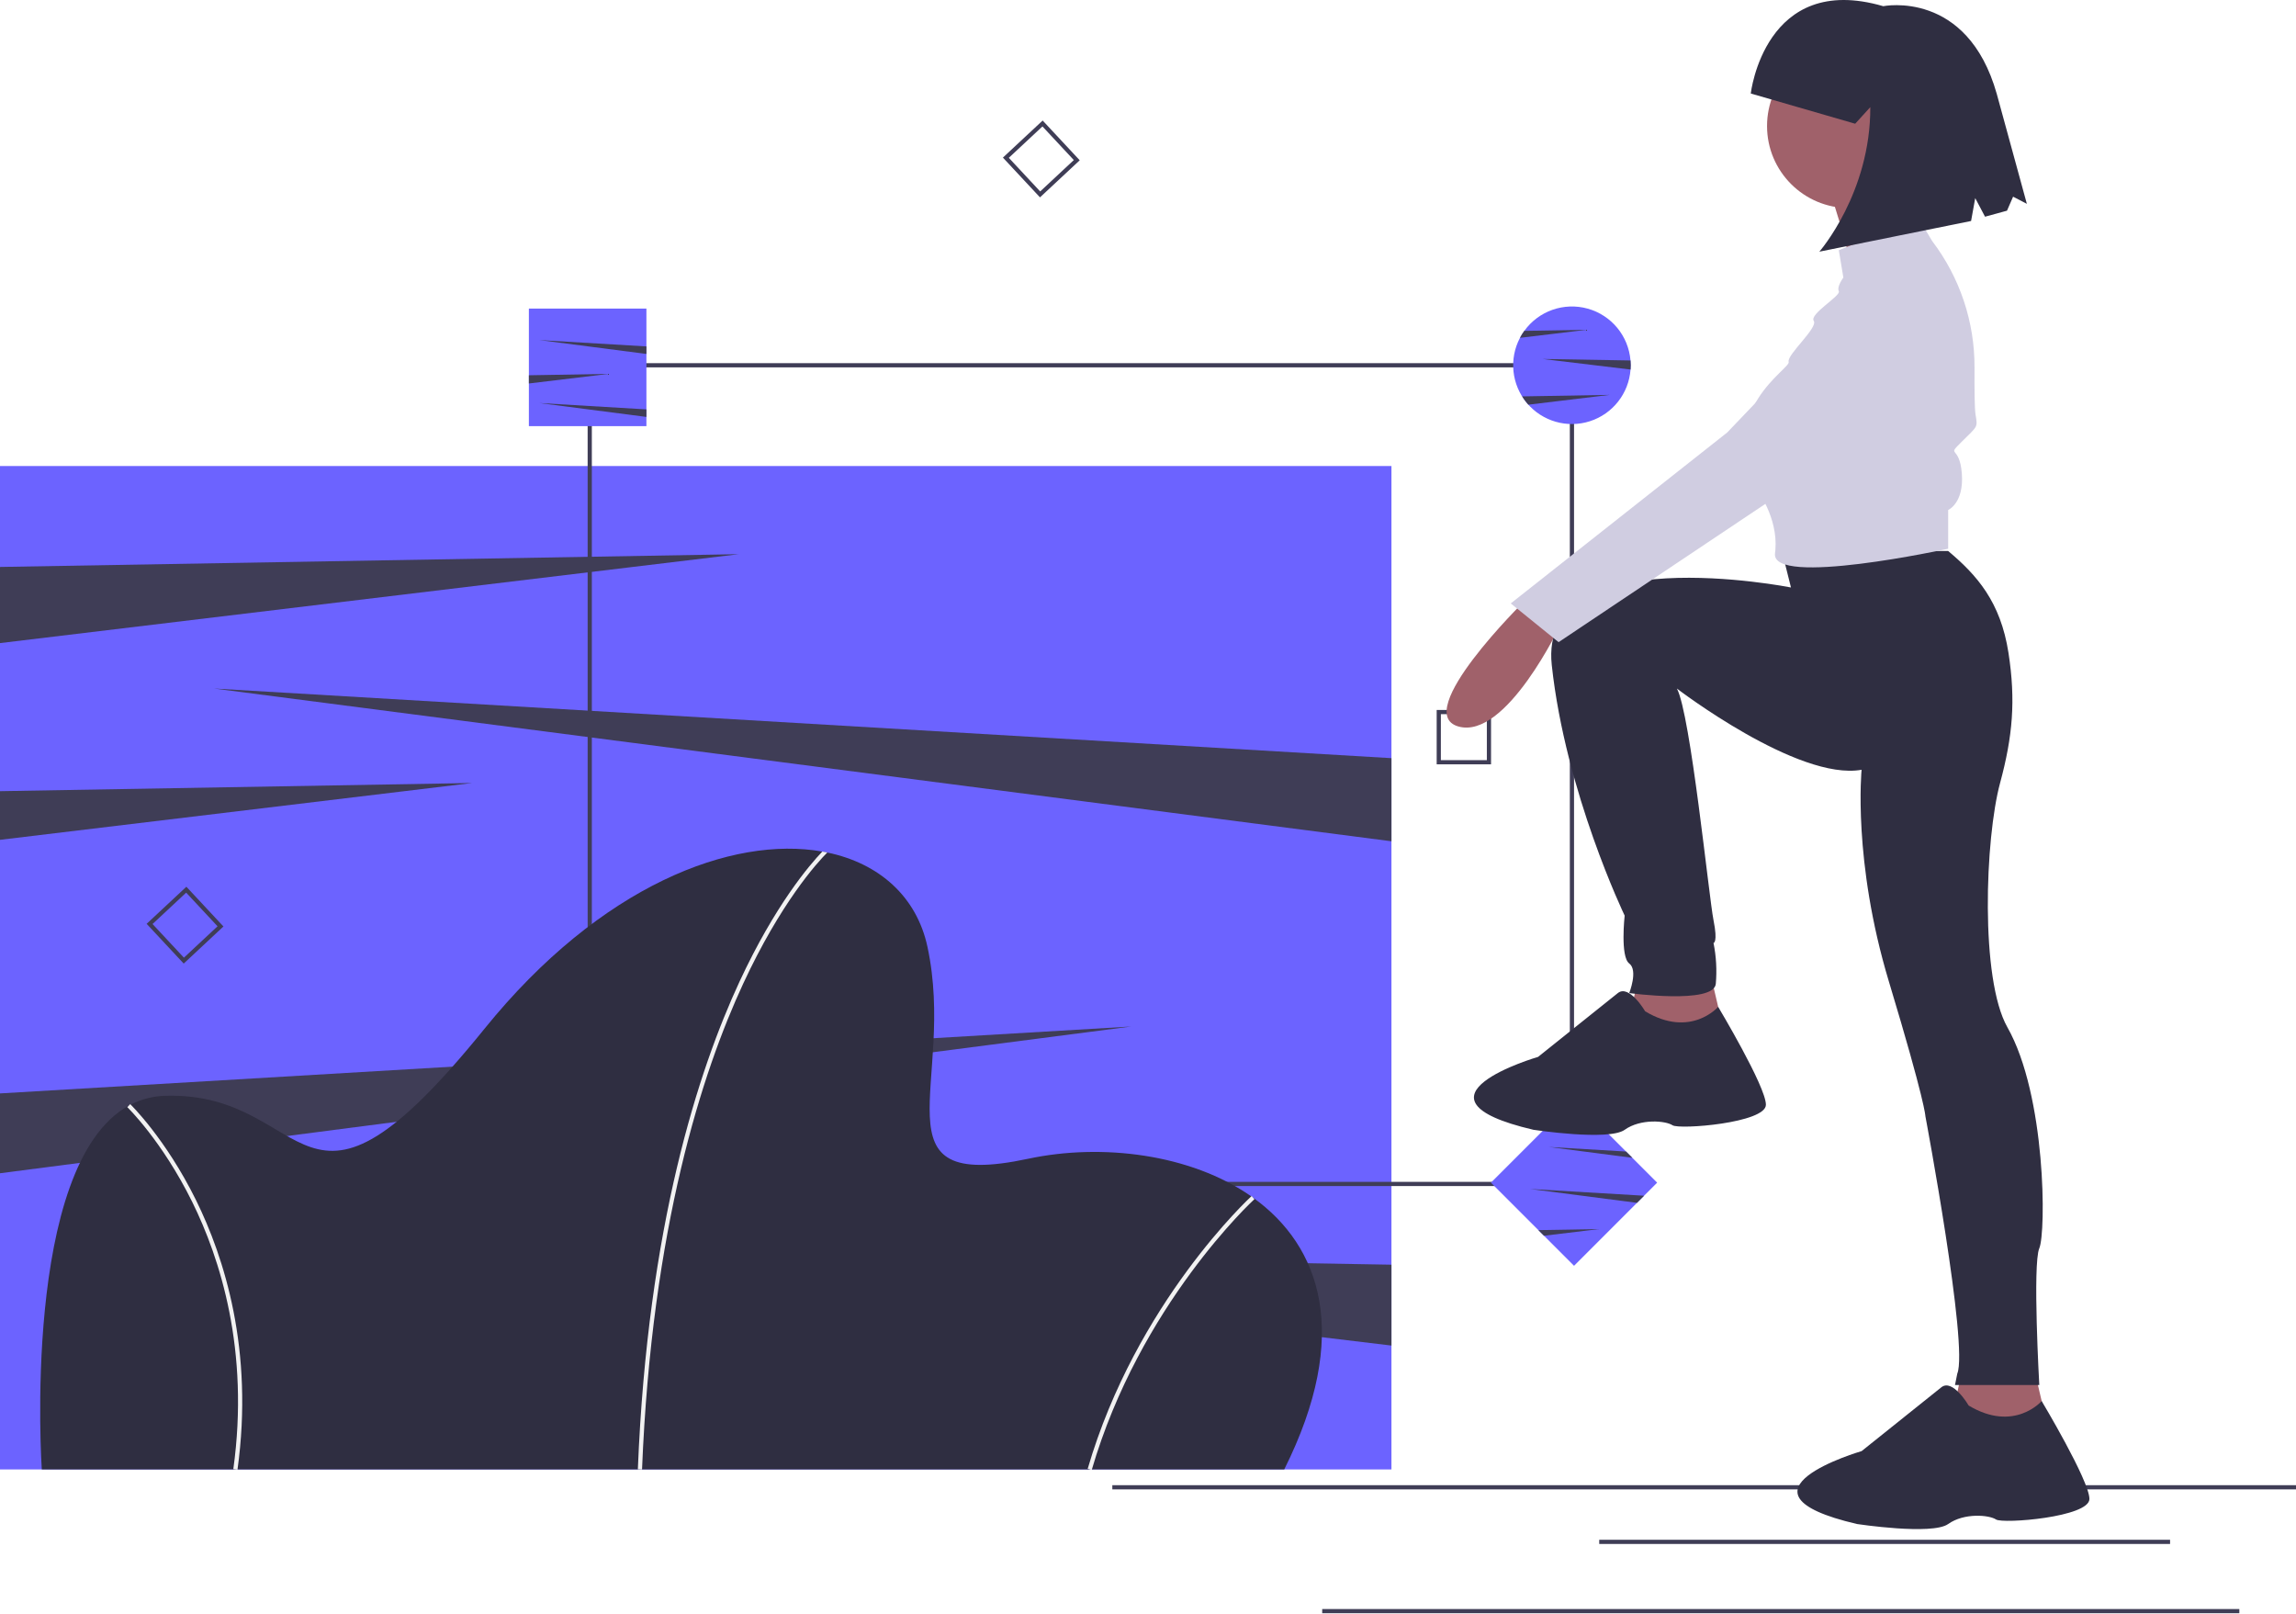
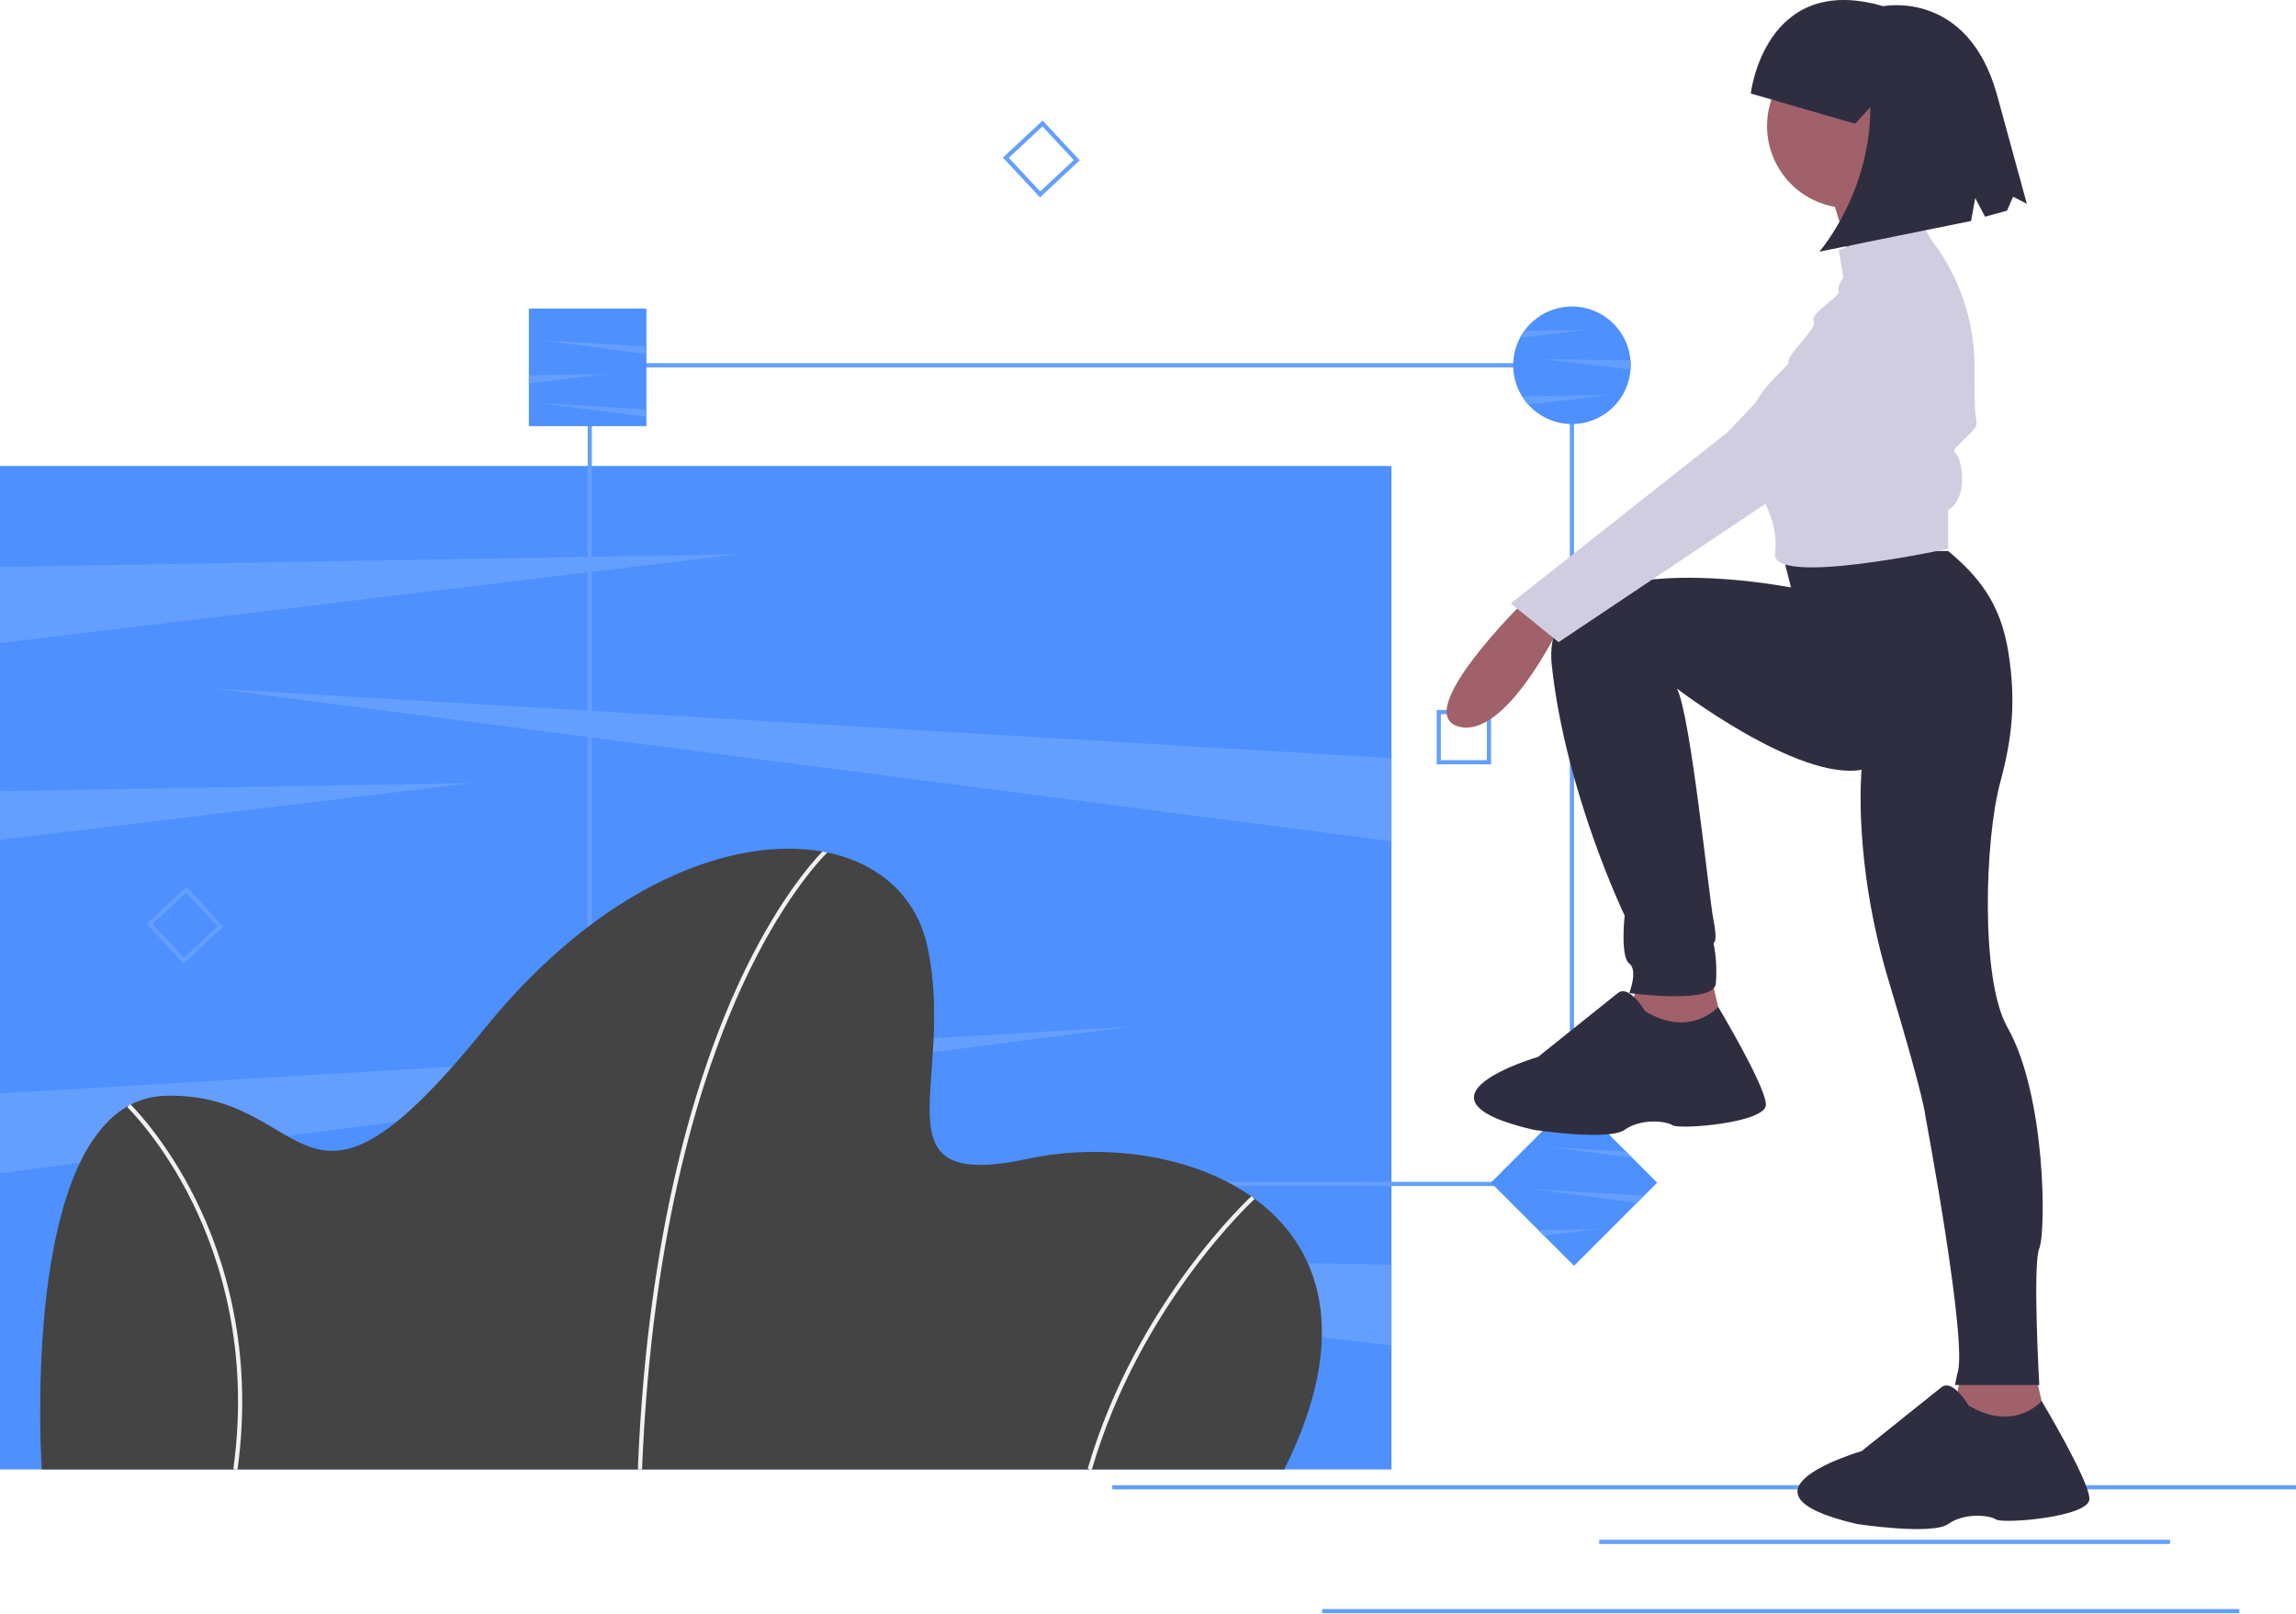
<svg xmlns="http://www.w3.org/2000/svg" id="a272bf3b-65e5-490b-bdf0-082990667e29" data-name="Layer 1" width="1094" height="768.5" viewBox="0 0 1094 768.5">
-   <rect x="530" y="707.5" width="564" height="2" fill="#3f3d56" />
-   <path d="M548.53,159.766,530.866,140.828l18.938-17.664,17.664,18.938ZM533.682,140.926l14.946,16.024,16.024-14.946-14.946-16.024Z" transform="translate(-53 -65.75)" fill="#3f3d56" />
-   <path d="M763.449,429.855h-25.897v-25.897h25.897Zm-23.905-1.992h21.913V405.95H739.544Z" transform="translate(-53 -65.75)" fill="#3f3d56" />
-   <rect y="222" width="663" height="478" fill="#6c63ff" />
-   <polygon points="352 264 0 306.35 0 270.08 352 264" fill="#3f3d56" />
-   <polygon points="663 602.46 663 640.99 289 596 663 602.46" fill="#3f3d56" />
-   <polygon points="539 489 0 558.9 0 520.87 539 489" fill="#3f3d56" />
-   <polygon points="663 361.17 663 400.76 102 328 663 361.17" fill="#3f3d56" />
-   <polygon points="225 373 0 400.07 0 376.89 225 373" fill="#3f3d56" />
-   <path d="M803,630.75H333v-392H803Zm-468-2H801v-388H335Z" transform="translate(-53 -65.75)" fill="#3f3d56" />
-   <path d="M830,239.75c0,.69-.02,1.37-.08,2.04a27.997,27.997,0,1,1-52.68-15.11,25.739,25.739,0,0,1,2.06-3.31,27.989,27.989,0,0,1,50.6,14.1C829.97,238.22,830,238.98,830,239.75Z" transform="translate(-53 -65.75)" fill="#6c63ff" />
-   <path d="M830,239.75c0,.69-.02,1.37-.08,2.04L788,236.75l41.9.72C829.97,238.22,830,238.98,830,239.75Z" transform="translate(-53 -65.75)" fill="#3f3d56" />
-   <path d="M820,253.86l-38.78,4.67a28.058,28.058,0,0,1-2.96-3.95Z" transform="translate(-53 -65.75)" fill="#3f3d56" />
-   <path d="M809,222.86l-31.76,3.82a25.739,25.739,0,0,1,2.06-3.31Z" transform="translate(-53 -65.75)" fill="#3f3d56" />
-   <path d="M664.91,765.75h-592S63.02,620.65,114.35,592.45c.3-.17.61-.34.92-.49A38.144,38.144,0,0,1,131.91,587.75c71-2,63,78,152-32C339.26,487.34,401.96,463.8,444.82,471.41c.79.14,1.57.29,2.35.45,24.84,5.16,42.61,21.06,47.74,44.89,14,65-27,117,48,101,35.11-7.49,77.45-2.27,106.3,17.92q.42.3.84.6C682.25,659.33,697.08,701.42,664.91,765.75Z" transform="translate(-53 -65.75)" fill="#2f2e41" />
+   <rect x="530" y="707.5" width="564" height="2" fill="#649fff" />
+   <path d="M548.53,159.766,530.866,140.828l18.938-17.664,17.664,18.938ZM533.682,140.926l14.946,16.024,16.024-14.946-14.946-16.024Z" transform="translate(-53 -65.75)" fill="#649fff" />
+   <path d="M763.449,429.855h-25.897v-25.897h25.897Zm-23.905-1.992h21.913V405.95H739.544Z" transform="translate(-53 -65.75)" fill="#649fff" />
+   <rect y="222" width="663" height="478" fill="#4d90fe" />
+   <polygon points="352 264 0 306.35 0 270.08 352 264" fill="#649fff" />
+   <polygon points="663 602.46 663 640.99 289 596 663 602.46" fill="#649fff" />
+   <polygon points="539 489 0 558.9 0 520.87 539 489" fill="#649fff" />
+   <polygon points="663 361.17 663 400.76 102 328 663 361.17" fill="#649fff" />
+   <polygon points="225 373 0 400.07 0 376.89 225 373" fill="#649fff" />
+   <path d="M803,630.75H333v-392H803Zm-468-2H801v-388H335Z" transform="translate(-53 -65.75)" fill="#649fff" />
+   <path d="M830,239.75c0,.69-.02,1.37-.08,2.04a27.997,27.997,0,1,1-52.68-15.11,25.739,25.739,0,0,1,2.06-3.31,27.989,27.989,0,0,1,50.6,14.1C829.97,238.22,830,238.98,830,239.75Z" transform="translate(-53 -65.75)" fill="#4d90fe" />
+   <path d="M830,239.75c0,.69-.02,1.37-.08,2.04L788,236.75l41.9.72C829.97,238.22,830,238.98,830,239.75Z" transform="translate(-53 -65.75)" fill="#649fff" />
+   <path d="M820,253.86l-38.78,4.67a28.058,28.058,0,0,1-2.96-3.95Z" transform="translate(-53 -65.75)" fill="#649fff" />
+   <path d="M809,222.86l-31.76,3.82a25.739,25.739,0,0,1,2.06-3.31Z" transform="translate(-53 -65.75)" fill="#649fff" />
+   <path d="M664.91,765.75h-592S63.02,620.65,114.35,592.45c.3-.17.61-.34.92-.49A38.144,38.144,0,0,1,131.91,587.75c71-2,63,78,152-32C339.26,487.34,401.96,463.8,444.82,471.41c.79.14,1.57.29,2.35.45,24.84,5.16,42.61,21.06,47.74,44.89,14,65-27,117,48,101,35.11-7.49,77.45-2.27,106.3,17.92q.42.3.84.6C682.25,659.33,697.08,701.42,664.91,765.75Z" transform="translate(-53 -65.75)" fill="#444444" />
  <path d="M447.17,471.86c-4.94,4.98-22.19,23.99-40.05,62.47-19.43,41.87-43.55,116-48.2,231.42v.04l-1-.04-1-.04c4.66-115.88,28.93-190.33,48.46-232.38,16.95-36.46,33.4-55.6,39.44-61.92C445.61,471.55,446.39,471.7,447.17,471.86Z" transform="translate(-53 -65.75)" fill="#f2f2f2" />
  <path d="M573.176,766.029l-1.92-.559c23.119-79.354,77.562-129.455,78.109-129.952l1.344,1.48C650.166,637.492,596.131,687.239,573.176,766.029Z" transform="translate(-53 -65.75)" fill="#f2f2f2" />
  <path d="M166.152,765.888l-1.981-.275C172.014,709.042,157.846,665.151,144.578,638.294c-14.366-29.08-30.757-44.963-30.921-45.12l1.384-1.443c.167.159,16.811,16.286,31.33,45.678C159.763,664.518,174.065,708.813,166.152,765.888Z" transform="translate(-53 -65.75)" fill="#f2f2f2" />
-   <rect x="252" y="147" width="56" height="56" fill="#6c63ff" />
-   <polygon points="257 162 308 165.02 308 168.61 257 162" fill="#3f3d56" />
-   <polygon points="257 192 308 195.02 308 198.61 257 192" fill="#3f3d56" />
-   <polygon points="252 182.68 290 178.11 252 178.77 252 182.68" fill="#3f3d56" />
-   <polygon points="789.6 563.39 750 602.99 710.4 563.39 750 523.79 777.76 551.55 789.6 563.39" fill="#6c63ff" />
-   <polygon points="774.77 548.56 777.76 551.55 738 546.39 774.77 548.56" fill="#3f3d56" />
-   <polygon points="729 566.39 783.38 569.61 779.99 573 729 566.39" fill="#3f3d56" />
-   <polygon points="762 585.5 735.68 588.67 733.01 586 762 585.5" fill="#3f3d56" />
-   <path d="M140.53,524.766,122.866,505.828l18.938-17.664,17.664,18.938ZM125.681,505.926l14.946,16.024,16.024-14.946-14.946-16.024Z" transform="translate(-53 -65.75)" fill="#3f3d56" />
+   <rect x="252" y="147" width="56" height="56" fill="#4d90fe" />
+   <polygon points="257 162 308 165.02 308 168.61 257 162" fill="#649fff" />
+   <polygon points="257 192 308 195.02 308 198.61 257 192" fill="#649fff" />
+   <polygon points="252 182.68 290 178.11 252 178.77 252 182.68" fill="#649fff" />
+   <polygon points="789.6 563.39 750 602.99 710.4 563.39 750 523.79 777.76 551.55 789.6 563.39" fill="#4d90fe" />
+   <polygon points="774.77 548.56 777.76 551.55 738 546.39 774.77 548.56" fill="#649fff" />
+   <polygon points="729 566.39 783.38 569.61 779.99 573 729 566.39" fill="#649fff" />
+   <polygon points="762 585.5 735.68 588.67 733.01 586 762 585.5" fill="#649fff" />
+   <path d="M140.53,524.766,122.866,505.828l18.938-17.664,17.664,18.938ZM125.681,505.926l14.946,16.024,16.024-14.946-14.946-16.024Z" transform="translate(-53 -65.75)" fill="#649fff" />
  <path d="M779.356,352.118s-54.276,53.19-31.48,59.704,48.848-48.848,48.848-48.848Z" transform="translate(-53 -65.75)" fill="#a0616a" />
  <polygon points="780.632 465.478 774.119 495.873 822.967 498.044 815.368 465.478 780.632 465.478" fill="#a0616a" />
  <polygon points="934.776 653.273 928.263 683.668 977.111 685.839 969.512 653.273 934.776 653.273" fill="#a0616a" />
  <path d="M902.02,328.236l4.342,17.368S785.869,321.723,792.382,382.512s34.737,119.407,34.737,119.407-2.171,19.539,2.171,22.796,0,14.112,0,14.112,40.164,5.428,41.25-4.342a68.083,68.083,0,0,0-1.086-19.539s2.171,0,0-10.855S858.513,405.691,852,393.75c0,0,57.618,44.124,88.013,38.696,0,0-4.342,43.421,13.026,100.953s17.368,64.046,17.368,64.046,20.625,109.638,15.197,122.664l-1.086,5.428h40.164s-3.257-57.533,0-65.131,3.257-72.73-15.197-105.295C996.418,532.048,998.852,465.18,1006,438.75c6.003-22.195,7.519-39.278,4-62-3.763-24.299-15-37-28.737-48.514Z" transform="translate(-53 -65.75)" fill="#2f2e41" />
  <circle cx="881.042" cy="60.037" r="39.079" fill="#a0616a" />
  <path d="M923.73,153.467s11.941,34.737,10.855,41.25,34.737-13.026,34.737-13.026-14.112-34.737-9.77-44.506Z" transform="translate(-53 -65.75)" fill="#a0616a" />
  <path d="M967.151,169.75l-37.993,15.197,2.171,13.026s-3.257,4.342-2.171,6.513-14.112,10.855-11.941,14.112S904.191,234.881,905.276,238.138s-34.737,22.796-15.197,60.789c0,0,10.131,13.17,8.861,28.744q-.067.821-.177,1.651c-2.171,16.283,82.5-2.171,82.5-2.171V308.697s7.599-3.257,6.513-17.368-7.599-7.599,0-15.197,7.599-6.513,6.513-13.026c-.433-2.601-.521-11.953-.469-22.249a98.776,98.776,0,0,0-20.156-60.25l0,0Z" transform="translate(-53 -65.75)" fill="#d0cde1" />
  <path d="M946.526,197.974,875.967,271.789l-103.124,81.414,22.796,18.454,189.966-127.006S1001.887,175.178,946.526,197.974Z" transform="translate(-53 -65.75)" fill="#d0cde1" />
  <path d="M836.888,547.511s-7.599-13.026-13.026-8.684l-37.993,30.395s-67.302,19.539-2.171,34.737c0,0,35.822,5.428,43.421,0s19.539-4.342,22.796-2.171,44.506-1.086,44.506-9.77-22.751-46.638-22.751-46.638S858.599,560.537,836.888,547.511Z" transform="translate(-53 -65.75)" fill="#2f2e41" />
  <path d="M991.032,735.306s-7.599-13.026-13.026-8.684l-37.993,30.395s-67.302,19.539-2.171,34.737c0,0,35.822,5.428,43.421,0s19.539-4.342,22.796-2.171,44.506-1.086,44.506-9.77-22.751-46.638-22.751-46.638S1012.743,748.332,991.032,735.306Z" transform="translate(-53 -65.75)" fill="#2f2e41" />
  <path d="M887.21,110.289s6.607-58.082,63.119-41.591c0,0,39.979-8.132,54.099,41.8l14.332,52.349-6.56-3.409L1009.3,166.112l-10.47,2.866-4.674-8.85-1.97,10.894-72.304,14.618S944.335,157.702,944.162,116.782l-7.202,7.91Z" transform="translate(-53 -65.75)" fill="#2f2e41" />
-   <rect x="762" y="733.5" width="272" height="2" fill="#3f3d56" />
-   <rect x="630" y="766.5" width="437" height="2" fill="#3f3d56" />
+   <rect x="762" y="733.5" width="272" height="2" fill="#649fff" />
+   <rect x="630" y="766.5" width="437" height="2" fill="#649fff" />
</svg>
